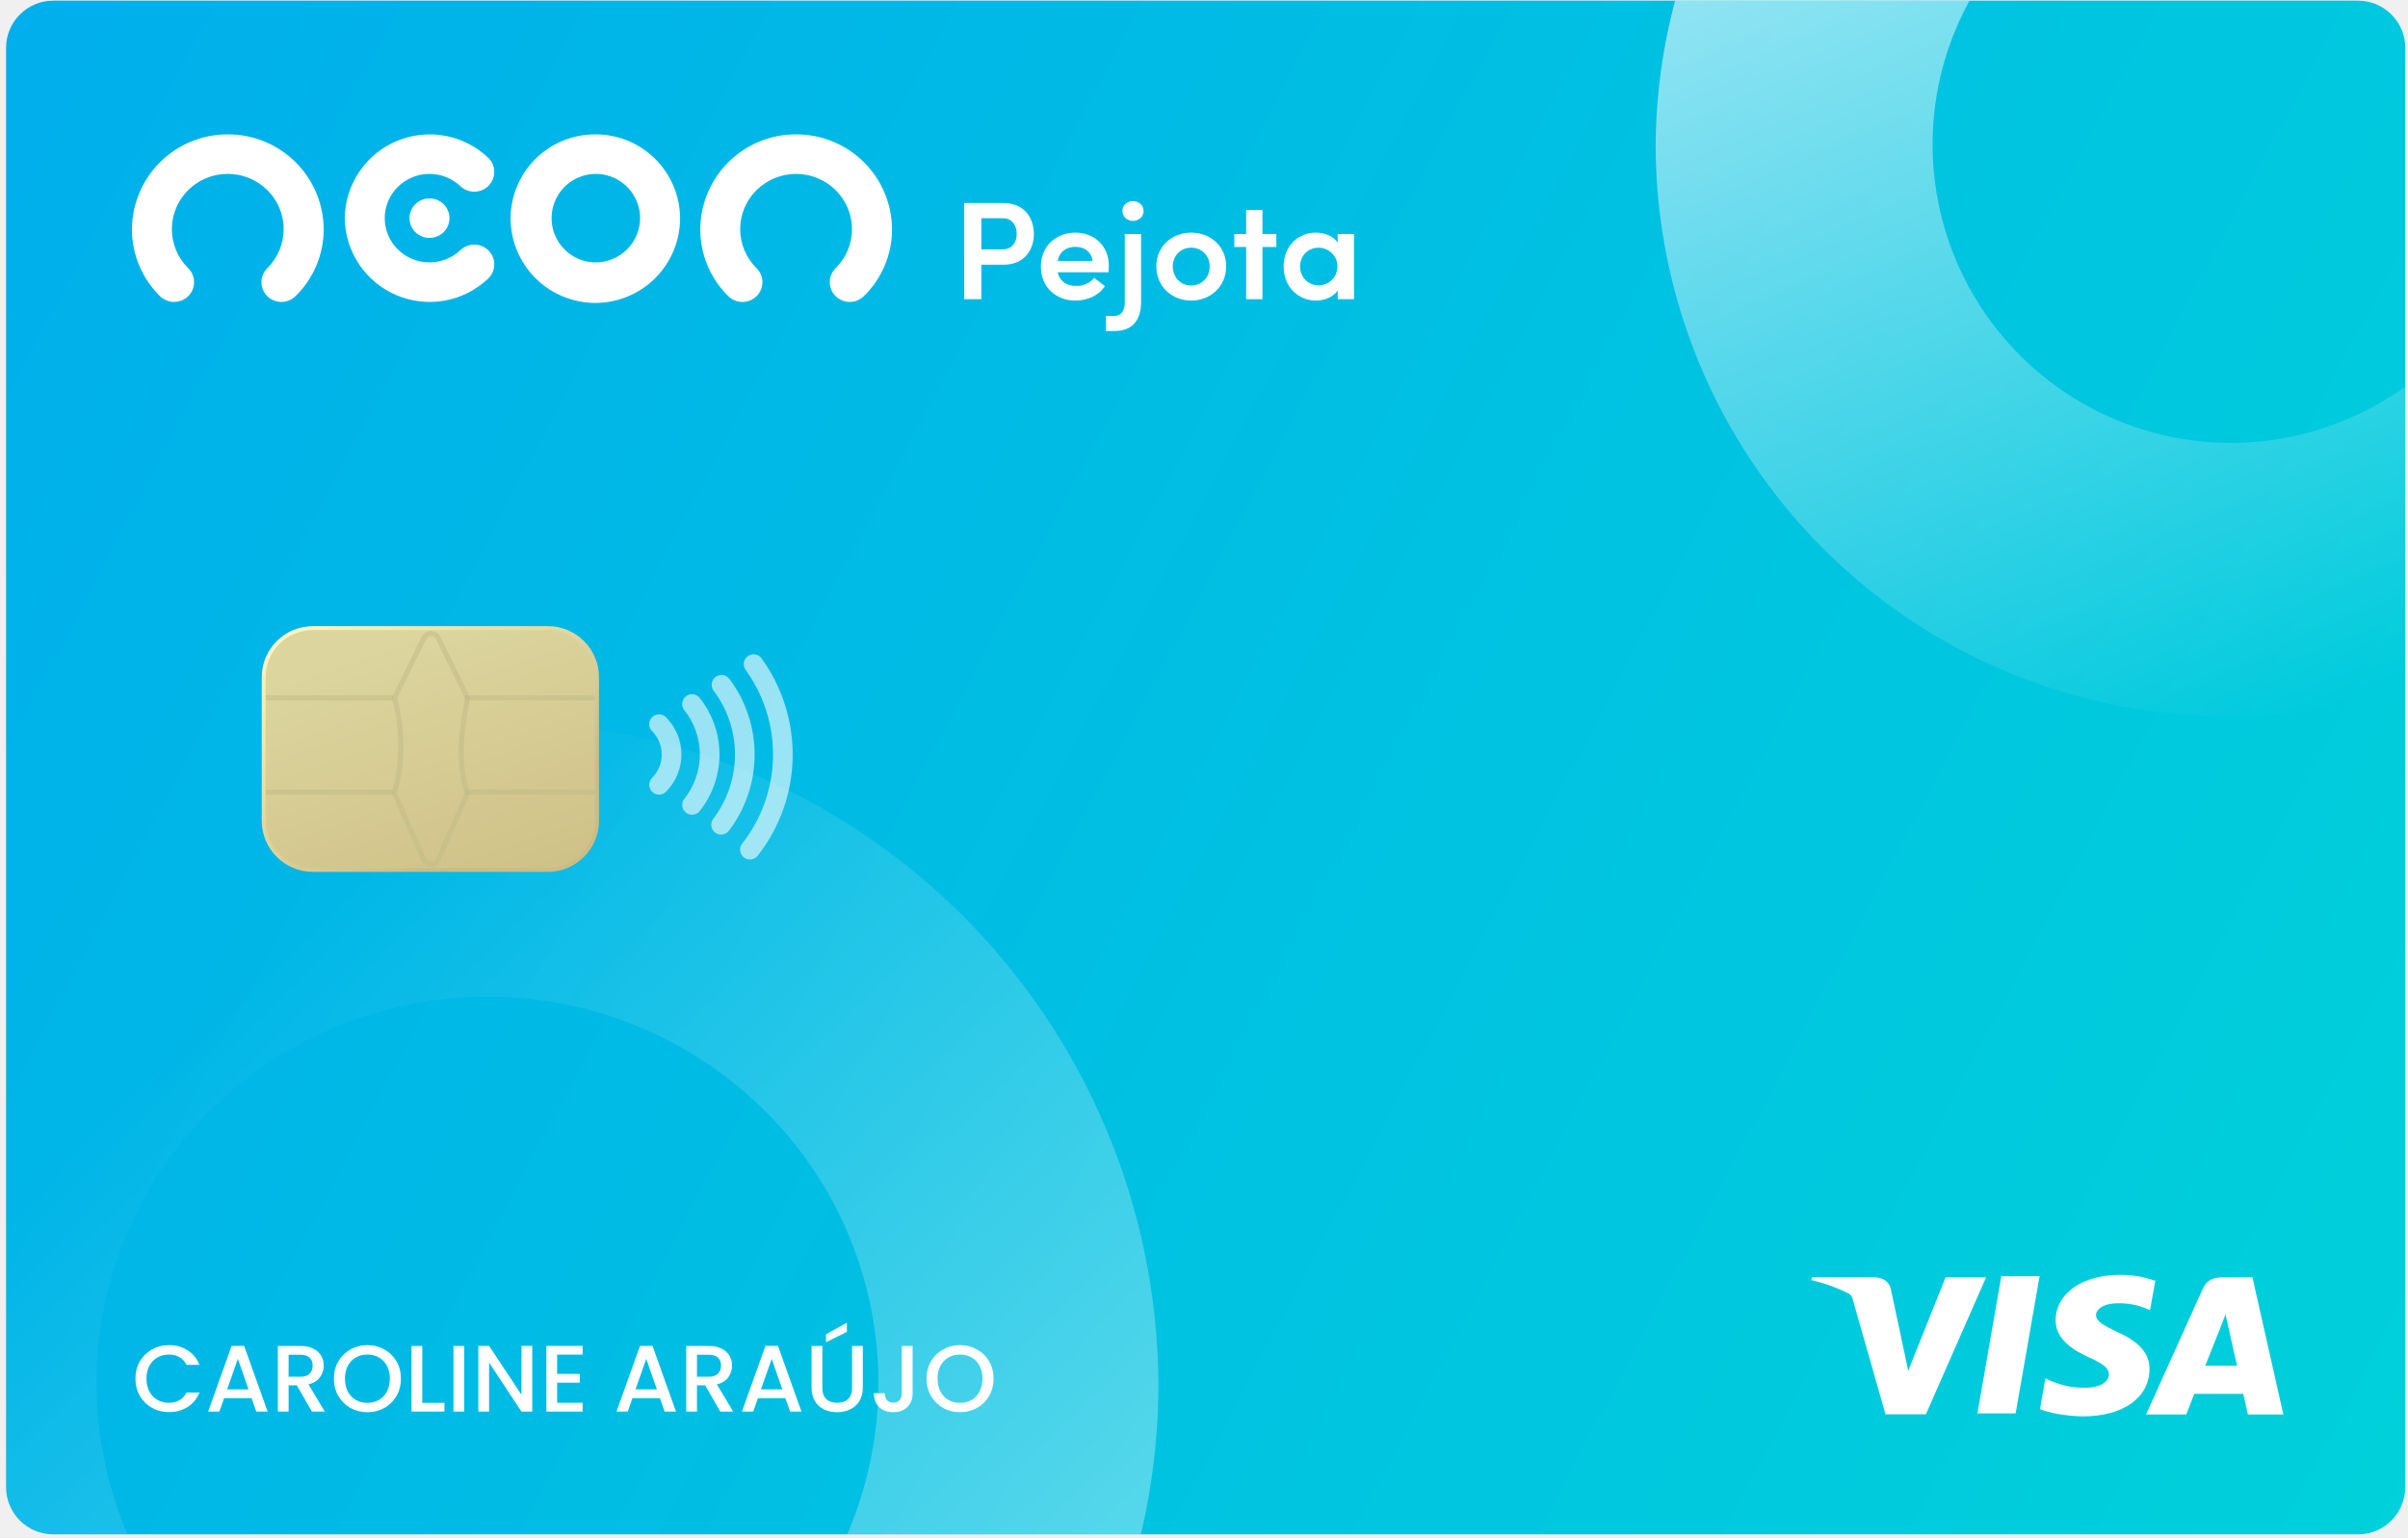
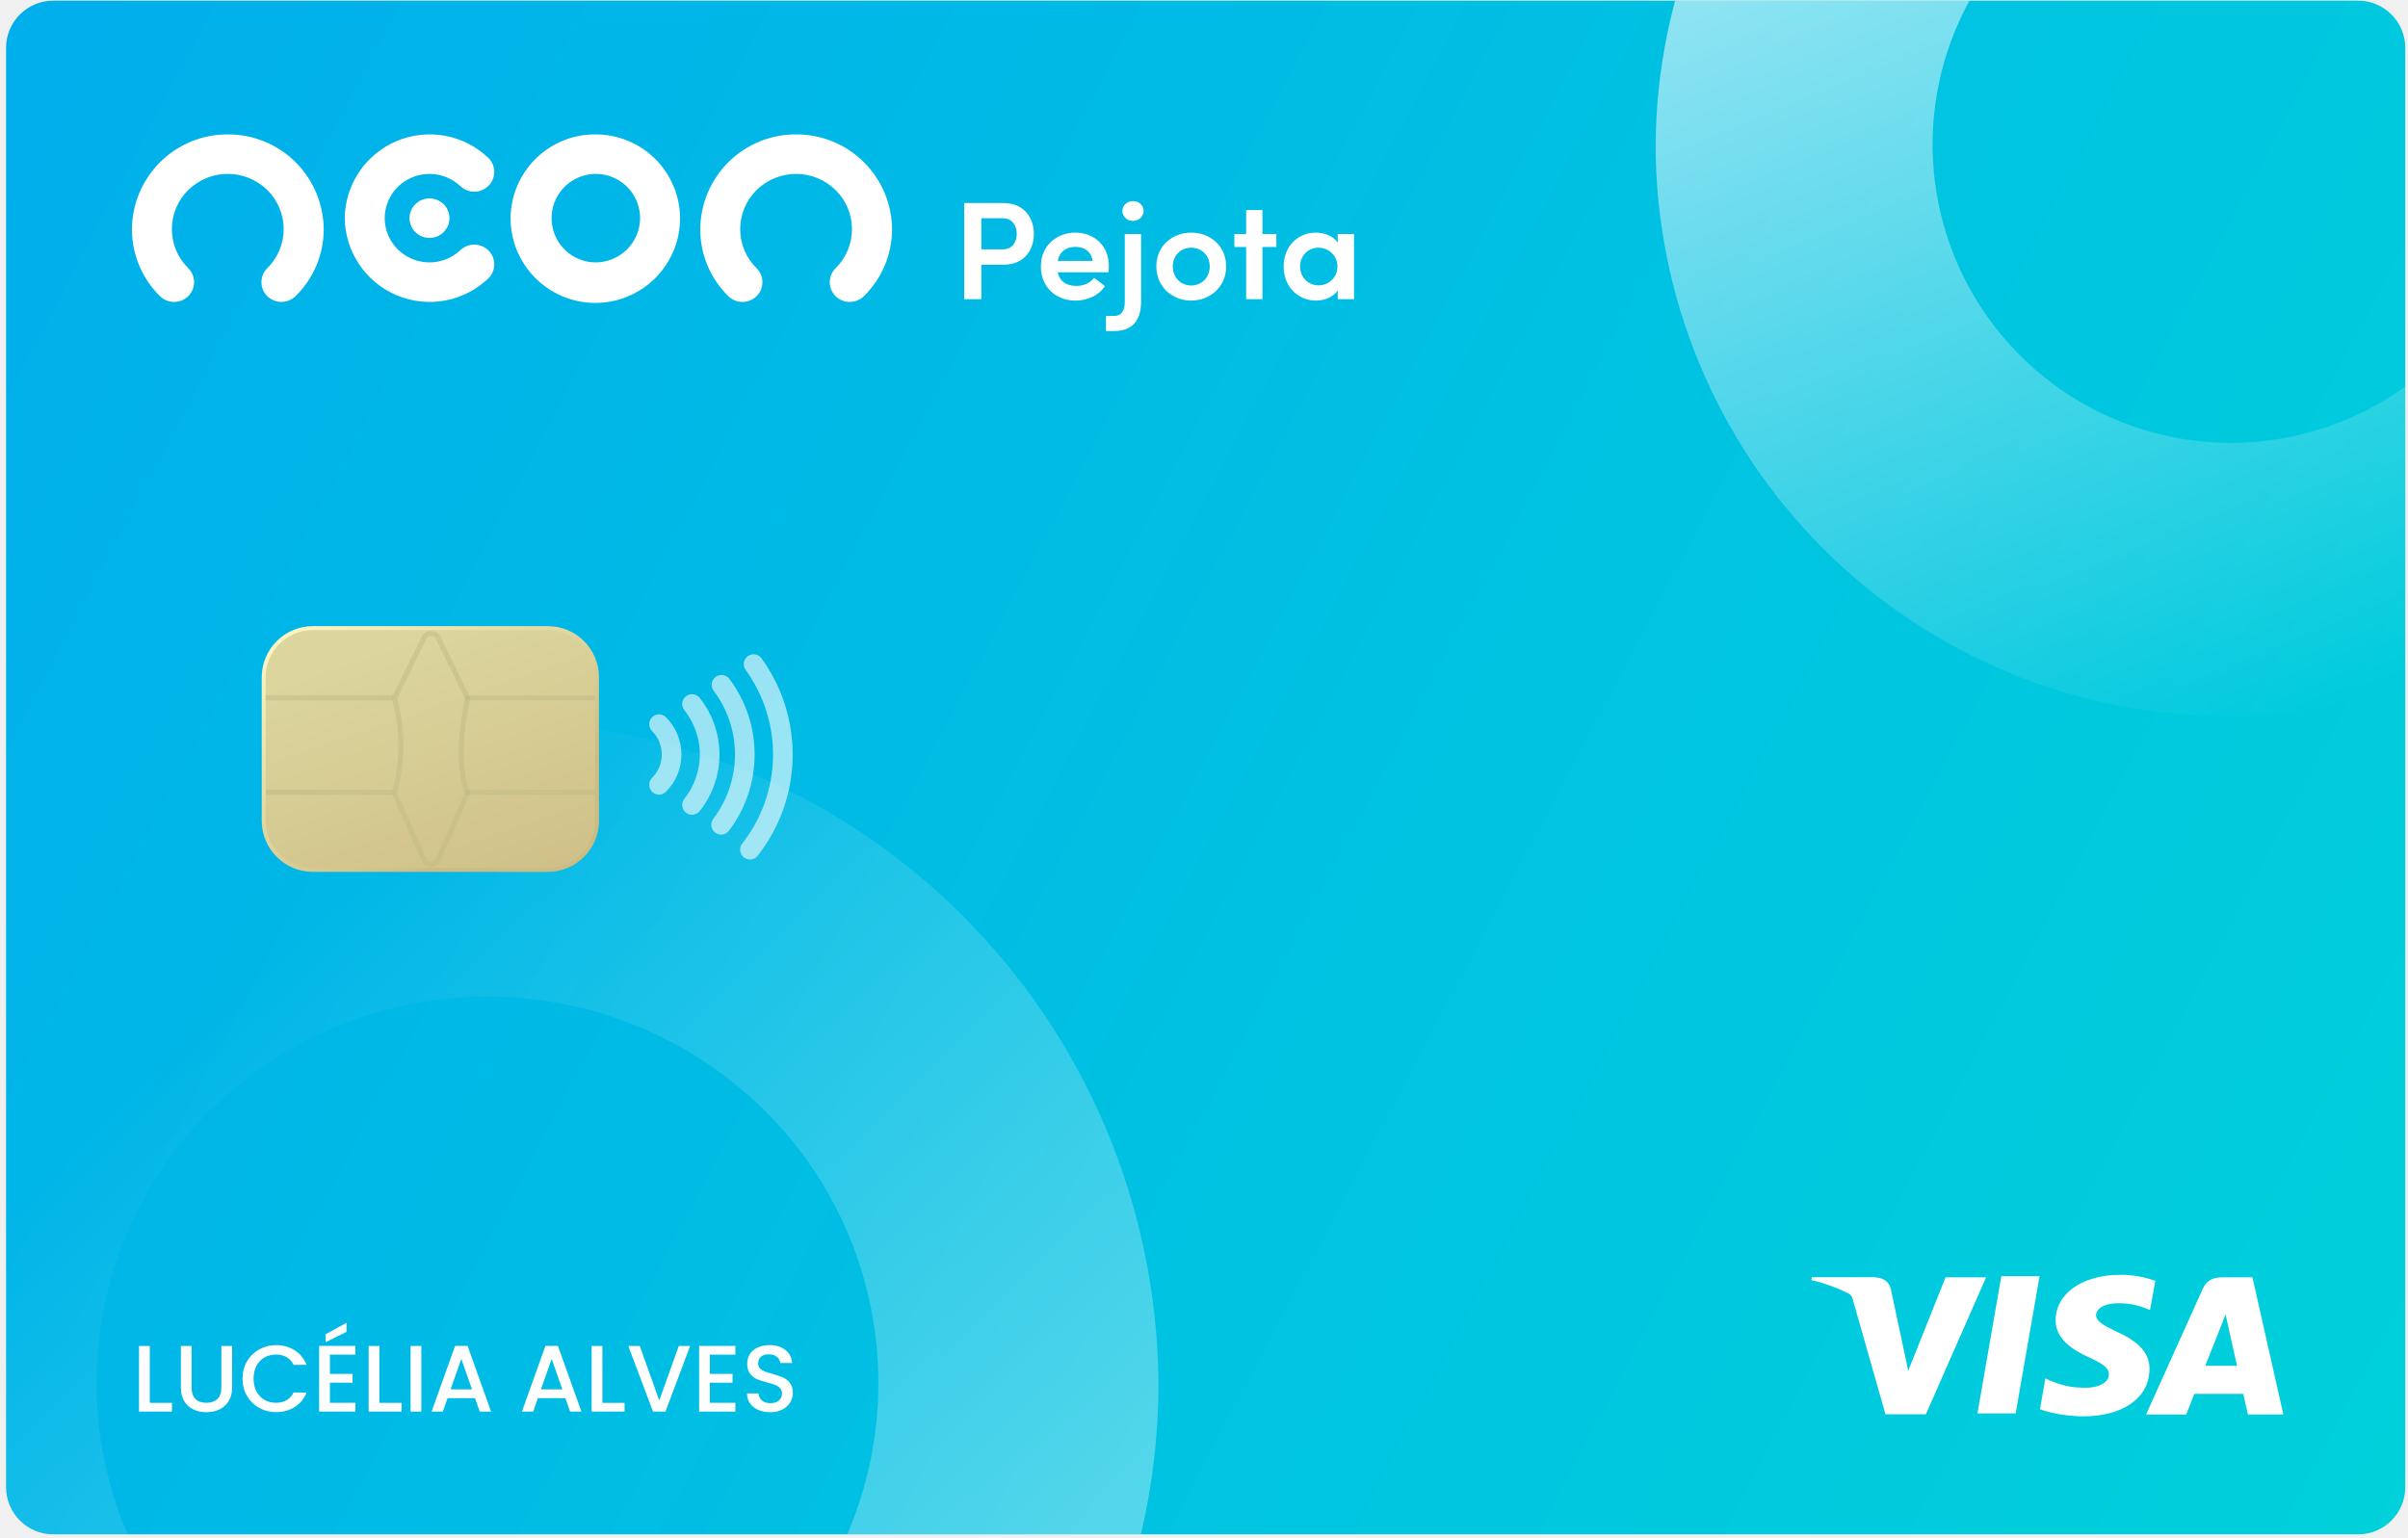
<svg xmlns="http://www.w3.org/2000/svg" width="343" height="219" viewBox="0 0 343 219" fill="none">
-   <g clip-path="url(#clip0)">
-     <rect x="0.865" y="0.096" width="341.746" height="218.493" rx="6.723" fill="url(#paint0_linear)" />
-     <path opacity="0.4" d="M69.489 102.62C44.309 102.516 20.114 112.401 2.209 130.109C-15.696 147.817 -25.849 171.904 -26.026 197.088C-26.044 209.511 -23.582 221.812 -18.783 233.27C-13.984 244.728 -6.946 255.113 1.919 263.814C5.673 267.503 10.727 269.571 15.99 269.571C21.254 269.571 26.307 267.503 30.061 263.814C31.909 261.995 33.376 259.827 34.378 257.436C35.379 255.045 35.895 252.479 35.895 249.886C35.895 247.294 35.379 244.728 34.378 242.336C33.376 239.945 31.909 237.778 30.061 235.959C24.896 230.877 20.793 224.818 17.992 218.134C15.192 211.45 13.75 204.276 13.75 197.029C13.75 189.782 15.192 182.607 17.992 175.924C20.793 169.24 24.896 163.18 30.061 158.099C40.562 147.766 54.702 141.975 69.433 141.975C84.163 141.975 98.303 147.766 108.804 158.099C113.97 163.18 118.072 169.24 120.873 175.924C123.673 182.607 125.116 189.782 125.116 197.029C125.116 204.276 123.673 211.45 120.873 218.134C118.072 224.818 113.97 230.877 108.804 235.959C106.957 237.777 105.489 239.944 104.488 242.335C103.486 244.726 102.971 247.292 102.971 249.884C102.971 252.476 103.486 255.042 104.488 257.432C105.489 259.823 106.957 261.99 108.804 263.808C112.558 267.498 117.611 269.565 122.875 269.565C128.139 269.565 133.192 267.498 136.946 263.808C145.833 255.118 152.894 244.739 157.714 233.282C162.535 221.824 165.016 209.519 165.015 197.088C164.838 171.902 154.683 147.814 136.776 130.105C118.869 112.396 94.671 102.513 69.489 102.62Z" fill="url(#paint1_linear)" />
-     <path d="M317.384 -59.958C295.886 -60.056 275.226 -51.633 259.937 -36.535C244.648 -21.438 235.979 -0.899 235.831 20.575C235.831 42.18 244.423 62.901 259.717 78.178C275.011 93.455 295.755 102.037 317.384 102.037C339.013 102.037 359.756 93.455 375.051 78.178C390.345 62.901 398.937 42.18 398.937 20.575C398.789 -0.899 390.12 -21.438 374.831 -36.535C359.542 -51.633 338.882 -60.056 317.384 -59.958ZM317.384 63.109C308.982 63.014 300.796 60.438 293.857 55.706C286.917 50.974 281.534 44.297 278.385 36.516C275.236 28.734 274.461 20.196 276.159 11.976C277.857 3.757 281.952 -3.778 287.927 -9.679C293.902 -15.579 301.491 -19.583 309.739 -21.185C317.987 -22.787 326.525 -21.916 334.279 -18.682C342.032 -15.447 348.655 -9.994 353.312 -3.009C357.97 3.977 360.455 12.182 360.455 20.575C360.423 26.193 359.283 31.75 357.101 36.927C354.919 42.105 351.738 46.803 347.738 50.753C343.739 54.703 339 57.827 333.792 59.947C328.583 62.067 323.008 63.142 317.384 63.109Z" fill="url(#paint2_linear)" />
+   <g clip-path="url(#clip0_4330_249)">
+     <rect x="0.865" y="0.096" width="341.746" height="218.493" rx="6.723" fill="url(#paint0_linear_4330_249)" />
+     <path opacity="0.4" d="M69.489 102.62C44.309 102.516 20.114 112.401 2.209 130.109C-15.696 147.817 -25.849 171.904 -26.026 197.088C-26.044 209.511 -23.582 221.812 -18.783 233.27C-13.984 244.728 -6.946 255.113 1.919 263.814C5.673 267.503 10.727 269.571 15.99 269.571C21.254 269.571 26.307 267.503 30.061 263.814C31.909 261.995 33.376 259.827 34.378 257.436C35.379 255.045 35.895 252.479 35.895 249.886C35.895 247.294 35.379 244.728 34.378 242.336C33.376 239.945 31.909 237.778 30.061 235.959C24.896 230.877 20.793 224.818 17.992 218.134C15.192 211.45 13.75 204.276 13.75 197.029C13.75 189.782 15.192 182.607 17.992 175.924C20.793 169.24 24.896 163.18 30.061 158.099C40.562 147.766 54.702 141.975 69.433 141.975C84.163 141.975 98.303 147.766 108.804 158.099C113.97 163.18 118.072 169.24 120.873 175.924C123.673 182.607 125.116 189.782 125.116 197.029C125.116 204.276 123.673 211.45 120.873 218.134C118.072 224.818 113.97 230.877 108.804 235.959C106.957 237.777 105.489 239.944 104.488 242.335C103.486 244.726 102.971 247.292 102.971 249.884C102.971 252.476 103.486 255.042 104.488 257.432C105.489 259.823 106.957 261.99 108.804 263.808C112.558 267.498 117.611 269.565 122.875 269.565C128.139 269.565 133.192 267.498 136.946 263.808C145.833 255.118 152.894 244.739 157.714 233.282C162.535 221.824 165.016 209.519 165.015 197.088C164.838 171.902 154.683 147.814 136.776 130.105C118.869 112.396 94.671 102.513 69.489 102.62Z" fill="url(#paint1_linear_4330_249)" />
+     <path d="M317.384 -59.958C295.886 -60.056 275.226 -51.633 259.937 -36.535C244.648 -21.438 235.979 -0.899 235.831 20.575C235.831 42.18 244.423 62.901 259.717 78.178C275.011 93.455 295.755 102.037 317.384 102.037C339.013 102.037 359.756 93.455 375.051 78.178C390.345 62.901 398.937 42.18 398.937 20.575C398.789 -0.899 390.12 -21.438 374.831 -36.535C359.542 -51.633 338.882 -60.056 317.384 -59.958ZM317.384 63.109C308.982 63.014 300.796 60.438 293.857 55.706C286.917 50.974 281.534 44.297 278.385 36.516C275.236 28.734 274.461 20.196 276.159 11.976C277.857 3.757 281.952 -3.778 287.927 -9.679C293.902 -15.579 301.491 -19.583 309.739 -21.185C317.987 -22.787 326.525 -21.916 334.279 -18.682C342.032 -15.447 348.655 -9.994 353.312 -3.009C357.97 3.977 360.455 12.182 360.455 20.575C360.423 26.193 359.283 31.75 357.101 36.927C354.919 42.105 351.738 46.803 347.738 50.753C343.739 54.703 339 57.827 333.792 59.947C328.583 62.067 323.008 63.142 317.384 63.109Z" fill="url(#paint2_linear_4330_249)" />
    <g opacity="0.6">
      <path d="M93.875 111.805C95.02 110.66 95.664 109.107 95.664 107.487C95.664 105.868 95.02 104.315 93.875 103.169" stroke="white" stroke-width="2.801" stroke-linecap="round" stroke-linejoin="round" />
      <path d="M98.574 114.671C100.201 112.63 101.086 110.096 101.086 107.486C101.085 104.876 100.199 102.343 98.572 100.301" stroke="white" stroke-width="2.801" stroke-linecap="round" stroke-linejoin="round" />
      <path d="M102.716 117.497C104.895 114.632 106.08 111.135 106.091 107.535C106.101 103.936 104.937 100.432 102.774 97.555" stroke="white" stroke-width="2.801" stroke-linecap="round" stroke-linejoin="round" />
      <path d="M107.342 94.613C110.138 98.477 111.601 103.146 111.508 107.914C111.416 112.683 109.773 117.291 106.828 121.043" stroke="white" stroke-width="2.801" stroke-linecap="round" stroke-linejoin="round" />
    </g>
-     <rect x="37.561" y="89.482" width="47.48" height="34.447" rx="7.003" fill="url(#paint3_linear)" stroke="url(#paint4_linear)" stroke-width="0.56" />
-     <mask id="mask0" mask-type="alpha" maskUnits="userSpaceOnUse" x="37" y="89" width="48" height="35">
+     <rect x="37.561" y="89.482" width="47.48" height="34.447" rx="7.003" fill="url(#paint3_linear_4330_249)" stroke="url(#paint4_linear_4330_249)" stroke-width="0.56" />
+     <mask id="mask0_4330_249" style="mask-type:alpha" maskUnits="userSpaceOnUse" x="37" y="89" width="48" height="35">
      <rect x="38.121" y="90.042" width="46.36" height="33.326" rx="6.443" fill="#DCD59E" stroke="black" stroke-width="0.56" />
    </mask>
-     <g mask="url(#mask0)">
+     <g mask="url(#mask0_4330_249)">
      <path opacity="0.5" fill-rule="evenodd" clip-rule="evenodd" d="M62.406 90.872C61.996 90.037 60.805 90.037 60.394 90.872L56.178 99.459C56.178 99.459 58.267 105.767 56.178 112.962L60.375 122.473C60.768 123.363 62.032 123.363 62.425 122.473L66.622 112.962C66.622 112.962 64.533 109.052 66.622 99.459L62.406 90.872Z" stroke="#BFB985" stroke-width="0.728" stroke-linejoin="bevel" />
      <path opacity="0.5" d="M37.379 99.413H56.046" stroke="#BFB985" stroke-width="0.728" stroke-linejoin="bevel" />
      <path opacity="0.5" d="M66.179 99.413H85.378" stroke="#BFB985" stroke-width="0.728" stroke-linejoin="bevel" />
      <path opacity="0.5" d="M37.379 112.858H56.046" stroke="#BFB985" stroke-width="0.728" stroke-linejoin="bevel" />
      <path opacity="0.5" d="M66.179 112.858H85.378" stroke="#BFB985" stroke-width="0.728" stroke-linejoin="bevel" />
    </g>
    <path fill-rule="evenodd" clip-rule="evenodd" d="M69.613 26.443C69.871 26.177 70.074 25.863 70.21 25.518C70.346 25.173 70.411 24.805 70.403 24.434C70.395 24.064 70.314 23.698 70.163 23.36C70.012 23.021 69.796 22.716 69.526 22.462C67.819 20.844 65.678 19.759 63.365 19.339C61.051 18.919 58.665 19.182 56.499 20.096C54.332 21.01 52.479 22.536 51.166 24.487C49.853 26.437 49.137 28.728 49.105 31.08C49.137 33.431 49.853 35.722 51.166 37.673C52.479 39.623 54.332 41.149 56.499 42.063C58.665 42.978 61.051 43.241 63.365 42.821C65.678 42.4 67.819 41.315 69.526 39.697C69.796 39.443 70.012 39.138 70.163 38.799C70.314 38.461 70.395 38.096 70.403 37.725C70.411 37.355 70.346 36.986 70.21 36.641C70.074 36.297 69.871 35.982 69.613 35.717C69.087 35.177 68.371 34.866 67.618 34.85C66.865 34.834 66.136 35.115 65.588 35.631C64.373 36.778 62.758 37.407 61.087 37.384C59.416 37.36 57.819 36.687 56.636 35.506C56.054 34.926 55.592 34.236 55.277 33.476C54.962 32.716 54.799 31.902 54.799 31.08C54.799 30.257 54.962 29.443 55.277 28.683C55.592 27.924 56.054 27.234 56.636 26.653C57.819 25.472 59.416 24.799 61.087 24.776C62.758 24.753 64.373 25.381 65.588 26.528C66.136 27.045 66.865 27.325 67.618 27.309C68.371 27.293 69.087 26.981 69.613 26.442V26.443ZM22.831 23.076C25.391 20.544 28.851 19.131 32.452 19.146C36.053 19.131 39.513 20.544 42.074 23.076C44.634 25.608 46.086 29.051 46.112 32.652C46.112 34.429 45.757 36.188 45.067 37.827C44.378 39.465 43.368 40.948 42.098 42.191C41.561 42.718 40.838 43.014 40.086 43.014C39.333 43.014 38.61 42.718 38.073 42.191C37.809 41.931 37.599 41.621 37.456 41.279C37.313 40.937 37.239 40.57 37.239 40.199C37.239 39.829 37.313 39.462 37.456 39.12C37.599 38.778 37.809 38.468 38.073 38.208C38.812 37.482 39.399 36.615 39.8 35.66C40.2 34.704 40.406 33.678 40.406 32.642C40.406 31.605 40.2 30.58 39.8 29.624C39.399 28.668 38.812 27.802 38.073 27.075C36.572 25.598 34.55 24.77 32.443 24.77C30.337 24.77 28.314 25.598 26.813 27.075C26.074 27.802 25.487 28.668 25.087 29.624C24.686 30.58 24.48 31.605 24.48 32.642C24.48 33.678 24.686 34.704 25.087 35.66C25.487 36.615 26.074 37.482 26.813 38.208C27.077 38.468 27.287 38.778 27.43 39.12C27.573 39.462 27.647 39.829 27.647 40.199C27.647 40.57 27.573 40.937 27.43 41.279C27.287 41.621 27.077 41.931 26.813 42.191C26.276 42.718 25.553 43.014 24.8 43.014C24.048 43.014 23.325 42.718 22.788 42.191C21.521 40.947 20.515 39.462 19.829 37.824C19.143 36.186 18.791 34.428 18.793 32.652C18.818 29.051 20.27 25.608 22.831 23.076ZM84.801 19.146C81.618 19.131 78.56 20.38 76.297 22.617C74.033 24.855 72.75 27.899 72.728 31.081C72.728 34.283 74 37.354 76.264 39.618C78.528 41.882 81.599 43.154 84.801 43.154C88.003 43.154 91.074 41.882 93.338 39.618C95.602 37.354 96.874 34.283 96.874 31.081C96.852 27.899 95.569 24.855 93.305 22.617C91.042 20.38 87.984 19.131 84.801 19.146ZM84.801 37.385C83.557 37.371 82.345 36.989 81.318 36.288C80.291 35.587 79.494 34.597 79.028 33.444C78.561 32.291 78.447 31.025 78.698 29.807C78.949 28.589 79.556 27.472 80.44 26.598C81.325 25.723 82.448 25.13 83.669 24.892C84.89 24.655 86.154 24.784 87.302 25.263C88.45 25.743 89.43 26.551 90.12 27.586C90.809 28.621 91.177 29.837 91.177 31.081C91.172 31.914 91.004 32.737 90.681 33.505C90.358 34.272 89.887 34.968 89.294 35.554C88.702 36.139 88.001 36.602 87.23 36.916C86.459 37.23 85.633 37.39 84.801 37.385ZM113.405 19.146C109.804 19.131 106.344 20.544 103.784 23.076C101.223 25.608 99.772 29.052 99.746 32.652C99.744 34.428 100.096 36.187 100.782 37.825C101.468 39.464 102.475 40.948 103.742 42.192C104.279 42.72 105.002 43.016 105.754 43.016C106.507 43.016 107.23 42.72 107.767 42.192C108.031 41.932 108.241 41.623 108.384 41.281C108.527 40.939 108.601 40.572 108.601 40.201C108.601 39.831 108.527 39.464 108.384 39.122C108.241 38.78 108.031 38.47 107.767 38.21C107.028 37.483 106.441 36.617 106.041 35.661C105.64 34.706 105.434 33.68 105.434 32.644C105.434 31.608 105.64 30.582 106.041 29.626C106.441 28.671 107.028 27.805 107.767 27.078C109.268 25.601 111.29 24.773 113.397 24.773C115.503 24.773 117.525 25.601 119.027 27.078C119.765 27.805 120.352 28.671 120.752 29.626C121.153 30.582 121.359 31.608 121.359 32.644C121.359 33.68 121.153 34.706 120.752 35.661C120.352 36.617 119.765 37.483 119.027 38.21C118.762 38.47 118.553 38.78 118.409 39.121C118.266 39.463 118.192 39.83 118.192 40.201C118.192 40.571 118.266 40.938 118.409 41.28C118.553 41.622 118.762 41.932 119.027 42.192C119.564 42.719 120.286 43.015 121.039 43.015C121.791 43.015 122.514 42.719 123.051 42.192C124.322 40.949 125.331 39.465 126.021 37.827C126.71 36.189 127.065 34.43 127.065 32.652C127.039 29.051 125.587 25.608 123.027 23.076C120.466 20.544 117.006 19.131 113.405 19.146ZM64.023 31.065C64.031 32.619 62.764 33.886 61.192 33.895C59.621 33.903 58.339 32.651 58.331 31.096C58.322 29.543 59.589 28.276 61.161 28.267C62.733 28.258 64.014 29.511 64.023 31.065Z" fill="white" />
    <path d="M142.926 28.926H137.344V42.623H139.785V37.713H142.926C145.967 37.713 147.267 35.546 147.267 33.32C147.267 31.133 145.967 28.926 142.926 28.926ZM142.806 35.526H139.785V31.093H142.866C144.266 31.093 144.827 32.246 144.827 33.32C144.827 34.433 144.246 35.526 142.806 35.526Z" fill="white" />
    <path d="M157.946 37.892C157.946 34.99 155.845 33.141 153.164 33.141C150.503 33.141 148.263 35.01 148.263 37.972C148.263 40.874 150.383 42.822 153.184 42.822C154.885 42.822 156.525 42.107 157.386 40.755L155.845 39.582C155.285 40.337 154.325 40.735 153.304 40.735C151.924 40.735 150.924 40.079 150.664 38.787H157.886C157.926 38.449 157.946 38.151 157.946 37.892ZM150.664 37.176C150.944 35.765 151.944 35.169 153.204 35.169C154.505 35.169 155.485 35.904 155.625 37.176H150.664Z" fill="white" />
    <path d="M161.378 31.471C162.218 31.471 162.898 30.855 162.898 30.059C162.898 29.244 162.218 28.648 161.378 28.648C160.558 28.648 159.877 29.244 159.877 30.059C159.877 30.855 160.558 31.471 161.378 31.471ZM157.537 47.156H158.757C161.378 47.156 162.538 45.546 162.538 42.961V33.34L160.218 33.34V42.961C160.238 44.015 159.897 45.009 158.677 45.009H157.537V47.156Z" fill="white" />
    <path d="M169.675 42.822C172.336 42.822 174.657 40.894 174.657 37.952C174.657 35.01 172.336 33.141 169.675 33.141C167.014 33.141 164.713 35.01 164.713 37.952C164.713 40.894 167.014 42.822 169.675 42.822ZM169.675 40.675C168.235 40.675 167.054 39.582 167.054 37.952C167.054 36.361 168.235 35.288 169.675 35.288C171.115 35.288 172.316 36.361 172.316 37.952C172.316 39.582 171.115 40.675 169.675 40.675Z" fill="white" />
    <path d="M181.806 33.34H179.825V29.92H177.505V33.34H175.824V35.188H177.505V42.623H179.825V35.188H181.806V33.34Z" fill="white" />
    <path d="M190.547 33.34V34.572C189.907 33.598 188.607 33.141 187.426 33.141C184.965 33.141 182.845 34.99 182.845 37.972C182.845 40.934 184.985 42.822 187.446 42.822C188.587 42.822 189.907 42.365 190.547 41.371V42.623H192.868V33.34H190.547ZM187.806 40.655C186.366 40.655 185.185 39.502 185.185 37.952C185.185 36.401 186.366 35.288 187.806 35.288C189.147 35.288 190.507 36.322 190.507 37.952C190.507 39.582 189.227 40.655 187.806 40.655Z" fill="white" />
    <path d="M306.886 182.439C305.324 181.882 303.673 181.602 302.01 181.614C296.632 181.614 292.834 184.265 292.807 188.072C292.774 190.869 295.506 192.445 297.573 193.379C299.694 194.34 300.403 194.945 300.396 195.804C300.383 197.11 298.703 197.702 297.14 197.702C294.992 197.702 293.819 197.409 292.014 196.676L291.345 196.37L290.583 200.752C291.89 201.285 294.246 201.742 296.679 201.782C302.396 201.782 306.134 199.146 306.177 195.096C306.224 192.862 304.746 191.175 301.633 189.78C299.741 188.875 298.568 188.269 298.568 187.351C298.568 186.539 299.573 185.67 301.674 185.67C303.072 185.637 304.461 185.894 305.75 186.424L306.255 186.644L307.018 182.41L306.886 182.439ZM320.841 181.969H316.64C315.332 181.969 314.348 182.321 313.776 183.591L305.697 201.509H311.414L312.556 198.571L319.534 198.577C319.698 199.265 320.202 201.509 320.202 201.509H325.244L320.841 181.969ZM285.074 181.804H290.522L287.114 201.354H281.673L285.074 181.798V181.804ZM271.244 192.579L271.808 195.294L277.132 181.969H282.903L274.329 201.482H268.572L263.867 184.96C263.79 184.687 263.611 184.453 263.366 184.305C261.67 183.447 259.873 182.796 258.015 182.367L258.089 181.956H266.858C268.048 182.002 269.005 182.367 269.325 183.611L271.24 192.589V192.579H271.244ZM314.119 194.573L316.29 189.105C316.263 189.164 316.737 187.977 317.013 187.243L317.386 188.931L318.646 194.57H314.116V194.573H314.119Z" fill="white" />
-     <path d="M19.291 196.403C19.291 195.488 19.501 194.668 19.922 193.942C20.353 193.216 20.931 192.651 21.657 192.248C22.392 191.836 23.194 191.629 24.064 191.629C25.059 191.629 25.942 191.876 26.712 192.369C27.492 192.853 28.057 193.543 28.407 194.44H26.565C26.323 193.947 25.986 193.579 25.556 193.337C25.126 193.095 24.628 192.974 24.064 192.974C23.445 192.974 22.894 193.113 22.41 193.391C21.926 193.669 21.545 194.068 21.267 194.587C20.998 195.107 20.864 195.712 20.864 196.403C20.864 197.093 20.998 197.698 21.267 198.218C21.545 198.738 21.926 199.141 22.41 199.428C22.894 199.706 23.445 199.845 24.064 199.845C24.628 199.845 25.126 199.724 25.556 199.482C25.986 199.24 26.323 198.872 26.565 198.379H28.407C28.057 199.276 27.492 199.966 26.712 200.45C25.942 200.934 25.059 201.176 24.064 201.176C23.185 201.176 22.383 200.974 21.657 200.571C20.931 200.158 20.353 199.589 19.922 198.863C19.501 198.137 19.291 197.317 19.291 196.403ZM35.835 199.186H31.922L31.25 201.095H29.65L32.998 191.737H34.772L38.12 201.095H36.507L35.835 199.186ZM35.404 197.935L33.885 193.592L32.352 197.935H35.404ZM44.43 201.095L42.279 197.357H41.109V201.095H39.576V191.75H42.803C43.52 191.75 44.125 191.876 44.618 192.127C45.12 192.378 45.492 192.714 45.734 193.135C45.985 193.557 46.111 194.027 46.111 194.547C46.111 195.157 45.931 195.712 45.573 196.214C45.223 196.707 44.681 197.044 43.946 197.223L46.259 201.095H44.43ZM41.109 196.134H42.803C43.377 196.134 43.807 195.99 44.094 195.703C44.39 195.417 44.538 195.031 44.538 194.547C44.538 194.063 44.394 193.687 44.107 193.418C43.821 193.14 43.386 193.001 42.803 193.001H41.109V196.134ZM52.334 201.189C51.464 201.189 50.662 200.988 49.927 200.584C49.201 200.172 48.623 199.603 48.193 198.877C47.771 198.142 47.561 197.317 47.561 196.403C47.561 195.488 47.771 194.668 48.193 193.942C48.623 193.216 49.201 192.651 49.927 192.248C50.662 191.836 51.464 191.629 52.334 191.629C53.212 191.629 54.015 191.836 54.741 192.248C55.476 192.651 56.054 193.216 56.475 193.942C56.897 194.668 57.107 195.488 57.107 196.403C57.107 197.317 56.897 198.142 56.475 198.877C56.054 199.603 55.476 200.172 54.741 200.584C54.015 200.988 53.212 201.189 52.334 201.189ZM52.334 199.858C52.952 199.858 53.504 199.719 53.988 199.441C54.472 199.155 54.848 198.751 55.117 198.231C55.395 197.702 55.534 197.093 55.534 196.403C55.534 195.712 55.395 195.107 55.117 194.587C54.848 194.068 54.472 193.669 53.988 193.391C53.504 193.113 52.952 192.974 52.334 192.974C51.715 192.974 51.164 193.113 50.68 193.391C50.196 193.669 49.815 194.068 49.537 194.587C49.268 195.107 49.134 195.712 49.134 196.403C49.134 197.093 49.268 197.702 49.537 198.231C49.815 198.751 50.196 199.155 50.68 199.441C51.164 199.719 51.715 199.858 52.334 199.858ZM60.148 199.858H63.308V201.095H58.615V191.75H60.148V199.858ZM66.123 191.75V201.095H64.59V191.75H66.123ZM75.813 201.095H74.28L69.668 194.117V201.095H68.135V191.737H69.668L74.28 198.702V191.737H75.813V201.095ZM79.358 192.987V195.73H82.585V196.981H79.358V199.845H82.989V201.095H77.826V191.737H82.989V192.987H79.358ZM94.003 199.186H90.091L89.418 201.095H87.818L91.166 191.737H92.941L96.289 201.095H94.675L94.003 199.186ZM93.573 197.935L92.053 193.592L90.521 197.935H93.573ZM102.599 201.095L100.447 197.357H99.278V201.095H97.745V191.75H100.972C101.689 191.75 102.294 191.876 102.787 192.127C103.289 192.378 103.661 192.714 103.903 193.135C104.154 193.557 104.279 194.027 104.279 194.547C104.279 195.157 104.1 195.712 103.741 196.214C103.392 196.707 102.85 197.044 102.115 197.223L104.427 201.095H102.599ZM99.278 196.134H100.972C101.545 196.134 101.976 195.99 102.262 195.703C102.558 195.417 102.706 195.031 102.706 194.547C102.706 194.063 102.563 193.687 102.276 193.418C101.989 193.14 101.554 193.001 100.972 193.001H99.278V196.134ZM111.874 199.186H107.961L107.289 201.095H105.689L109.037 191.737L110.812 191.737L114.16 201.095L112.546 201.095L111.874 199.186ZM111.444 197.935L109.924 193.592L108.391 197.935H111.444ZM117.135 191.75V197.707C117.135 198.415 117.319 198.948 117.686 199.307C118.063 199.665 118.582 199.845 119.246 199.845C119.918 199.845 120.438 199.665 120.805 199.307C121.182 198.948 121.37 198.415 121.37 197.707V191.75H122.903V197.68C122.903 198.442 122.737 199.087 122.406 199.616C122.074 200.145 121.63 200.539 121.074 200.799C120.519 201.059 119.905 201.189 119.232 201.189C118.56 201.189 117.946 201.059 117.39 200.799C116.843 200.539 116.409 200.145 116.086 199.616C115.763 199.087 115.602 198.442 115.602 197.68V191.75H117.135ZM120.631 189.747L117.659 191.213V190.083L120.631 188.443V189.747ZM129.995 191.75V198.487C129.995 199.32 129.739 199.979 129.228 200.463C128.726 200.947 128.063 201.189 127.238 201.189C126.414 201.189 125.746 200.947 125.235 200.463C124.733 199.979 124.482 199.32 124.482 198.487H126.028C126.037 198.899 126.14 199.226 126.337 199.468C126.544 199.71 126.844 199.831 127.238 199.831C127.633 199.831 127.933 199.71 128.139 199.468C128.345 199.217 128.448 198.89 128.448 198.487V191.75H129.995ZM136.751 201.189C135.881 201.189 135.079 200.988 134.344 200.584C133.618 200.172 133.04 199.603 132.609 198.877C132.188 198.142 131.977 197.317 131.977 196.403C131.977 195.488 132.188 194.668 132.609 193.942C133.04 193.216 133.618 192.651 134.344 192.248C135.079 191.836 135.881 191.629 136.751 191.629C137.629 191.629 138.431 191.836 139.157 192.248C139.892 192.651 140.471 193.216 140.892 193.942C141.313 194.668 141.524 195.488 141.524 196.403C141.524 197.317 141.313 198.142 140.892 198.877C140.471 199.603 139.892 200.172 139.157 200.584C138.431 200.988 137.629 201.189 136.751 201.189ZM136.751 199.858C137.369 199.858 137.92 199.719 138.404 199.441C138.888 199.155 139.265 198.751 139.534 198.231C139.812 197.702 139.951 197.093 139.951 196.403C139.951 195.712 139.812 195.107 139.534 194.587C139.265 194.068 138.888 193.669 138.404 193.391C137.92 193.113 137.369 192.974 136.751 192.974C136.132 192.974 135.581 193.113 135.097 193.391C134.613 193.669 134.232 194.068 133.954 194.587C133.685 195.107 133.55 195.712 133.55 196.403C133.55 197.093 133.685 197.702 133.954 198.231C134.232 198.751 134.613 199.155 135.097 199.441C135.581 199.719 136.132 199.858 136.751 199.858Z" fill="white" />
+     <path d="M21.334 199.858H24.494L24.494 201.095H19.801L19.801 191.75H21.334L21.334 199.858ZM27.295 191.75V197.707C27.295 198.415 27.479 198.948 27.846 199.307C28.223 199.665 28.743 199.845 29.406 199.845C30.078 199.845 30.598 199.665 30.966 199.307C31.342 198.948 31.531 198.415 31.531 197.707V191.75H33.063V197.68C33.063 198.442 32.898 199.087 32.566 199.616C32.234 200.145 31.791 200.539 31.235 200.799C30.679 201.059 30.065 201.189 29.393 201.189C28.72 201.189 28.106 201.059 27.551 200.799C27.004 200.539 26.569 200.145 26.246 199.616C25.924 199.087 25.762 198.442 25.762 197.68V191.75H27.295ZM34.548 196.403C34.548 195.488 34.759 194.668 35.18 193.942C35.61 193.216 36.189 192.651 36.915 192.248C37.65 191.836 38.452 191.629 39.322 191.629C40.316 191.629 41.199 191.876 41.97 192.369C42.75 192.853 43.315 193.543 43.664 194.44H41.822C41.58 193.947 41.244 193.579 40.814 193.337C40.384 193.095 39.886 192.974 39.322 192.974C38.703 192.974 38.152 193.113 37.668 193.391C37.184 193.669 36.803 194.068 36.525 194.587C36.256 195.107 36.121 195.712 36.121 196.403C36.121 197.093 36.256 197.698 36.525 198.218C36.803 198.738 37.184 199.141 37.668 199.428C38.152 199.706 38.703 199.845 39.322 199.845C39.886 199.845 40.384 199.724 40.814 199.482C41.244 199.24 41.58 198.872 41.822 198.379H43.664C43.315 199.276 42.75 199.966 41.97 200.45C41.199 200.934 40.316 201.176 39.322 201.176C38.443 201.176 37.641 200.974 36.915 200.571C36.189 200.158 35.61 199.589 35.18 198.863C34.759 198.137 34.548 197.317 34.548 196.403ZM46.991 192.987V195.73H50.218V196.981H46.991V199.845H50.622V201.095H45.459V191.737H50.622V192.987H46.991ZM49.358 189.747L46.386 191.213V190.083L49.358 188.443V189.747ZM54.042 199.858H57.202V201.095H52.51V191.75H54.042V199.858ZM60.017 191.75V201.095H58.484V191.75H60.017ZM67.663 199.186H63.751L63.078 201.095H61.478L64.826 191.737H66.601L69.949 201.095H68.335L67.663 199.186ZM67.233 197.935L65.714 193.592L64.181 197.935H67.233ZM80.531 199.186H76.618L75.946 201.095H74.346L77.694 191.737H79.469L82.817 201.095H81.204L80.531 199.186ZM80.101 197.935L78.582 193.592L77.049 197.935H80.101ZM85.805 199.858H88.965V201.095H84.273V191.75H85.805V199.858ZM98.301 191.75L94.792 201.095H93.017L89.494 191.75H91.135L93.904 199.522L96.688 191.75H98.301ZM101.116 192.987V195.73H104.343V196.981H101.116V199.845H104.746V201.095H99.583V191.737H104.746V192.987H101.116ZM109.713 201.189C109.086 201.189 108.521 201.082 108.019 200.867C107.517 200.643 107.123 200.329 106.836 199.925C106.549 199.522 106.406 199.051 106.406 198.514H108.046C108.082 198.917 108.239 199.249 108.516 199.509C108.803 199.769 109.202 199.899 109.713 199.899C110.242 199.899 110.654 199.773 110.95 199.522C111.246 199.262 111.394 198.93 111.394 198.527C111.394 198.213 111.3 197.958 111.112 197.761C110.932 197.563 110.704 197.411 110.426 197.304C110.157 197.196 109.78 197.079 109.296 196.954C108.687 196.793 108.189 196.631 107.804 196.47C107.427 196.3 107.105 196.04 106.836 195.69C106.567 195.34 106.432 194.874 106.432 194.292C106.432 193.754 106.567 193.283 106.836 192.88C107.105 192.476 107.481 192.167 107.965 191.952C108.449 191.737 109.01 191.629 109.646 191.629C110.551 191.629 111.291 191.858 111.864 192.315C112.447 192.763 112.77 193.382 112.833 194.171L111.138 194.171C111.112 193.83 110.95 193.539 110.654 193.297C110.359 193.055 109.969 192.934 109.485 192.934C109.045 192.934 108.687 193.046 108.409 193.27C108.131 193.494 107.992 193.817 107.992 194.238C107.992 194.525 108.077 194.762 108.248 194.951C108.427 195.13 108.651 195.273 108.92 195.381C109.189 195.488 109.556 195.605 110.022 195.73C110.641 195.901 111.143 196.071 111.528 196.241C111.923 196.412 112.254 196.676 112.523 197.035C112.801 197.384 112.94 197.855 112.94 198.446C112.94 198.921 112.81 199.37 112.55 199.791C112.299 200.212 111.927 200.553 111.434 200.813C110.95 201.064 110.376 201.189 109.713 201.189Z" fill="white" />
  </g>
  <defs>
-     <linearGradient id="paint0_linear" x1="-143.5" y1="43.03" x2="372.351" y2="315.401" gradientUnits="userSpaceOnUse">
+     <linearGradient id="paint0_linear_4330_249" x1="-143.5" y1="43.03" x2="372.351" y2="315.401" gradientUnits="userSpaceOnUse">
      <stop stop-color="#00A5F0" />
      <stop offset="1" stop-color="#00D7D7" />
    </linearGradient>
-     <linearGradient id="paint1_linear" x1="139.254" y1="279.751" x2="18.534" y2="155.014" gradientUnits="userSpaceOnUse">
+     <linearGradient id="paint1_linear_4330_249" x1="139.254" y1="279.751" x2="18.534" y2="155.014" gradientUnits="userSpaceOnUse">
      <stop stop-color="white" />
      <stop offset="1" stop-color="white" stop-opacity="0" />
    </linearGradient>
-     <linearGradient id="paint2_linear" x1="274.516" y1="-122.779" x2="361.756" y2="88.721" gradientUnits="userSpaceOnUse">
+     <linearGradient id="paint2_linear_4330_249" x1="274.516" y1="-122.779" x2="361.756" y2="88.721" gradientUnits="userSpaceOnUse">
      <stop stop-color="white" />
      <stop offset="1" stop-color="white" stop-opacity="0" />
    </linearGradient>
-     <linearGradient id="paint3_linear" x1="61.301" y1="89.762" x2="77.462" y2="136.526" gradientUnits="userSpaceOnUse">
+     <linearGradient id="paint3_linear_4330_249" x1="61.301" y1="89.762" x2="77.462" y2="136.526" gradientUnits="userSpaceOnUse">
      <stop stop-color="#DCD59E" />
      <stop offset="1" stop-color="#CBBB82" />
    </linearGradient>
-     <linearGradient id="paint4_linear" x1="40.969" y1="91.691" x2="61.301" y2="123.649" gradientUnits="userSpaceOnUse">
+     <linearGradient id="paint4_linear_4330_249" x1="40.969" y1="91.691" x2="61.301" y2="123.649" gradientUnits="userSpaceOnUse">
      <stop stop-color="#FBF3C0" />
      <stop offset="1" stop-color="#CCBC84" />
    </linearGradient>
-     <clipPath id="clip0">
+     <clipPath id="clip0_4330_249">
      <rect x="0.865" y="0.096" width="341.746" height="218.493" rx="6.723" fill="white" />
    </clipPath>
  </defs>
</svg>
